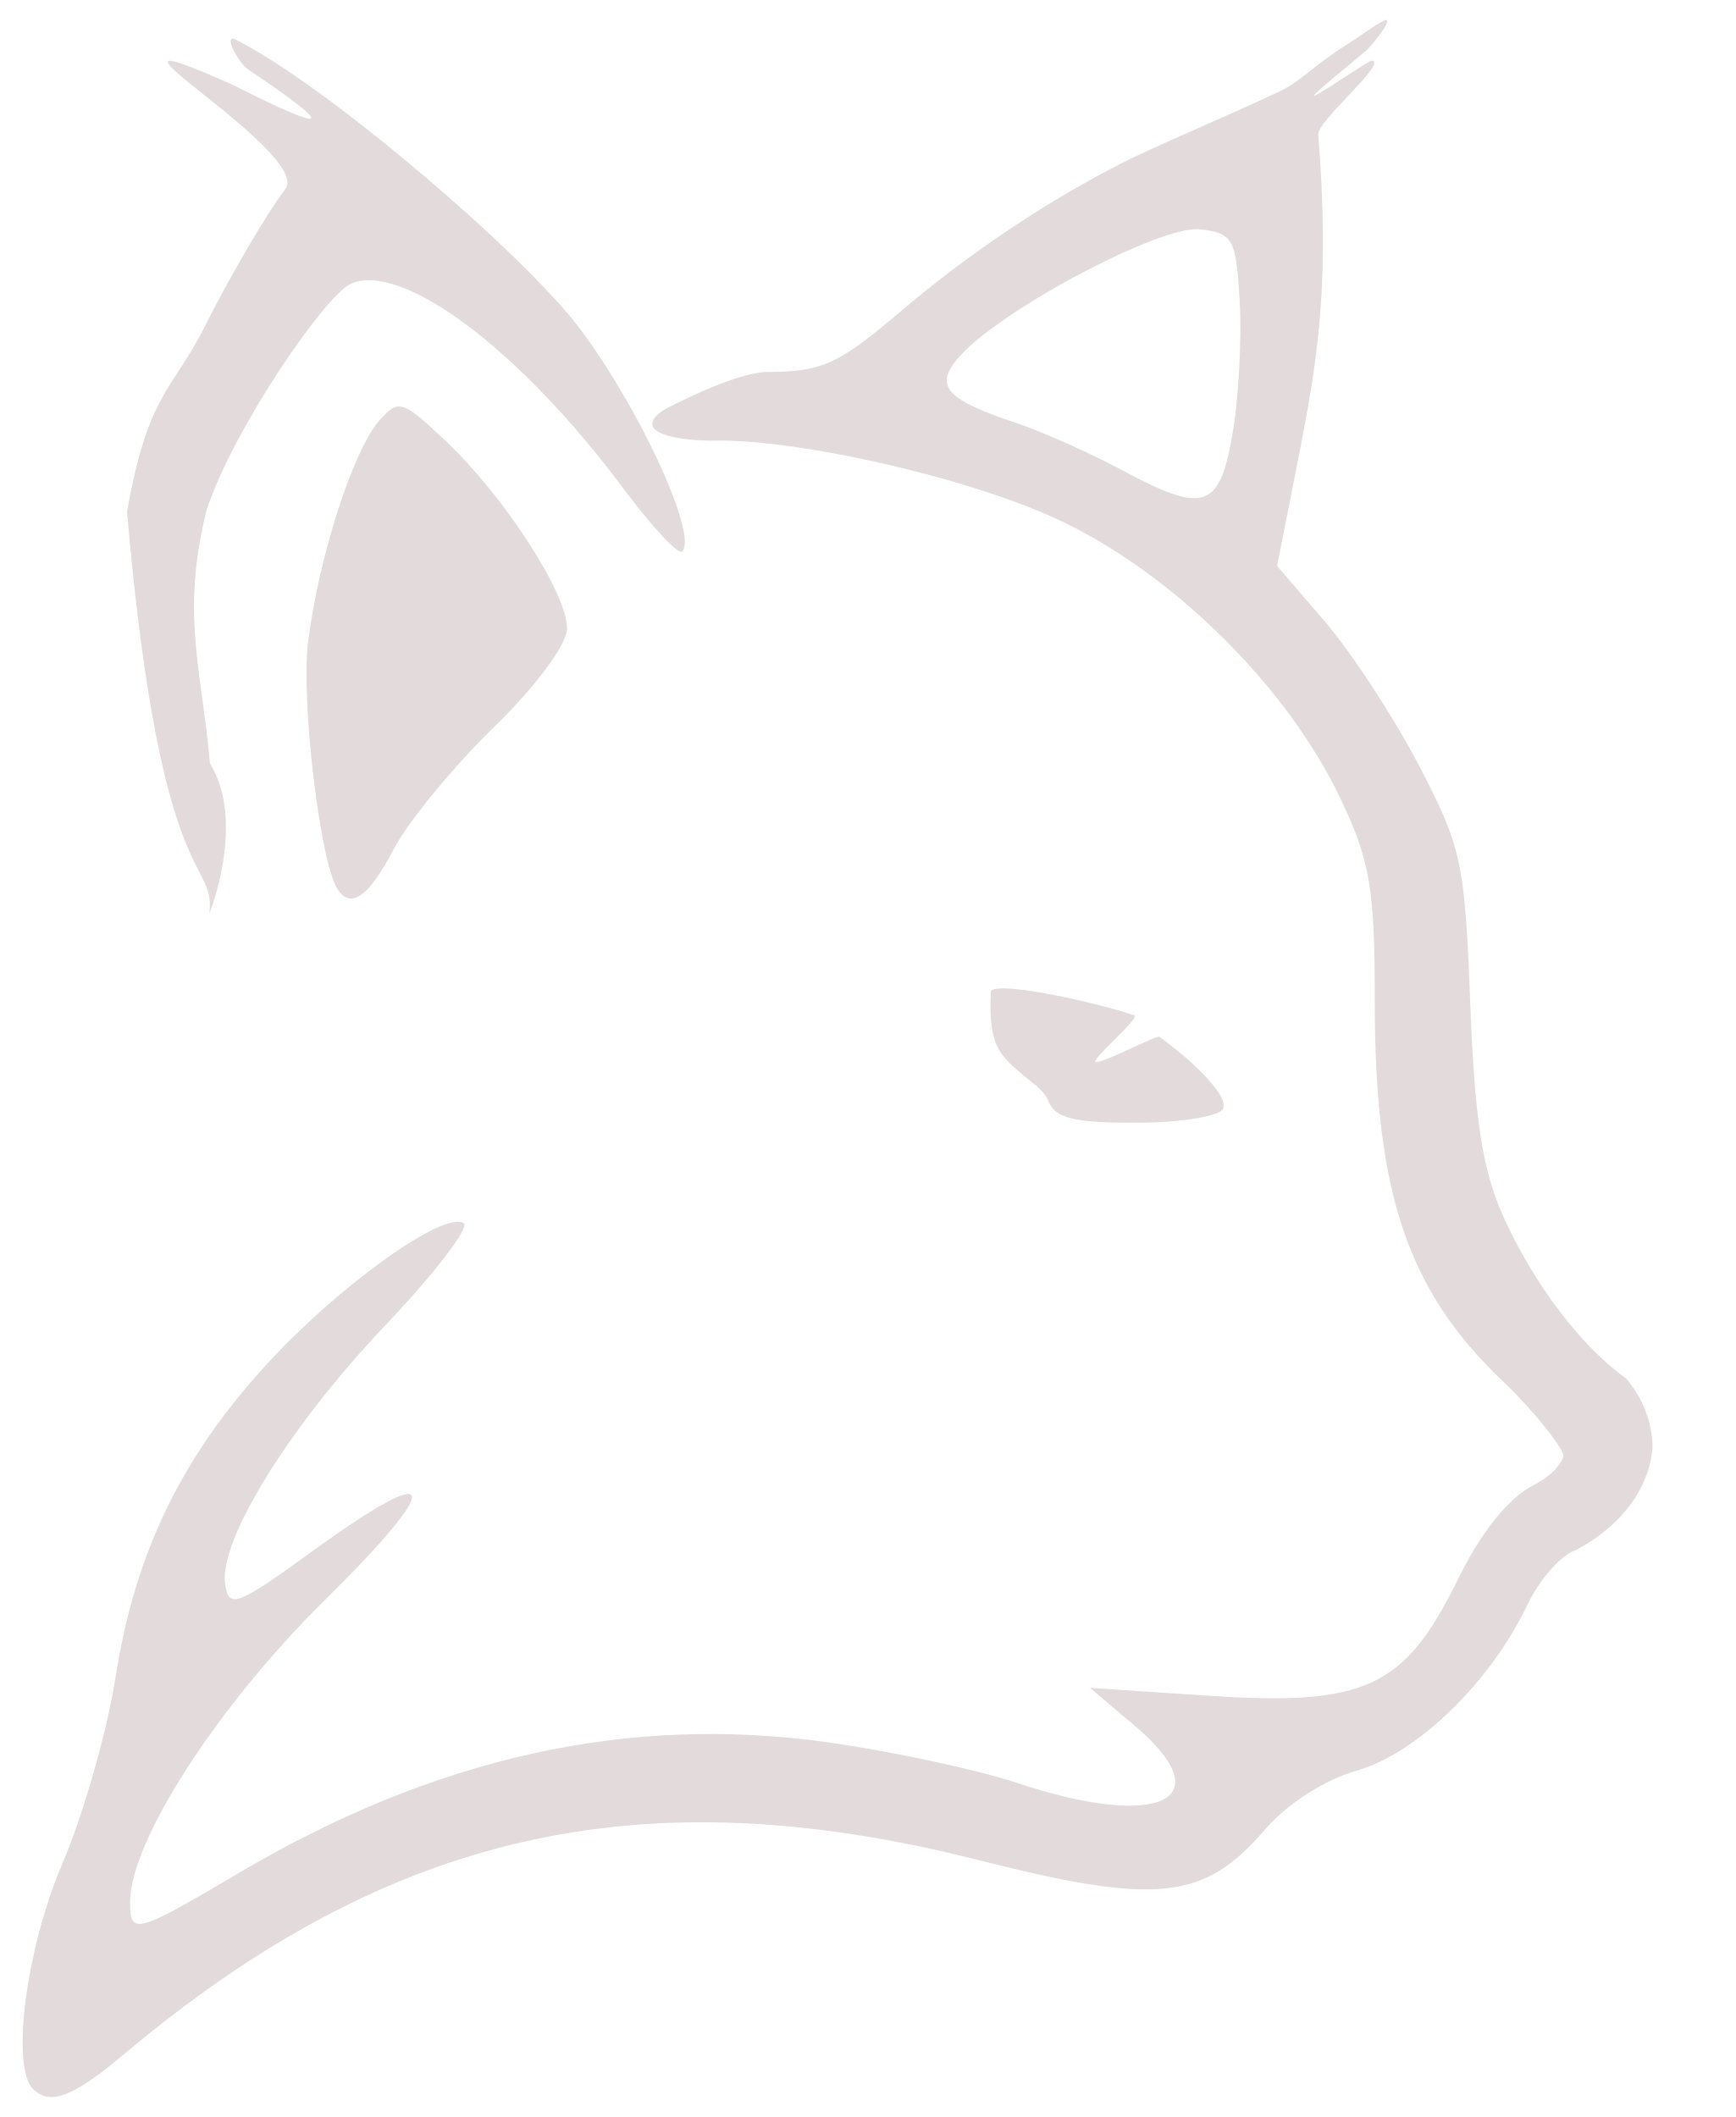
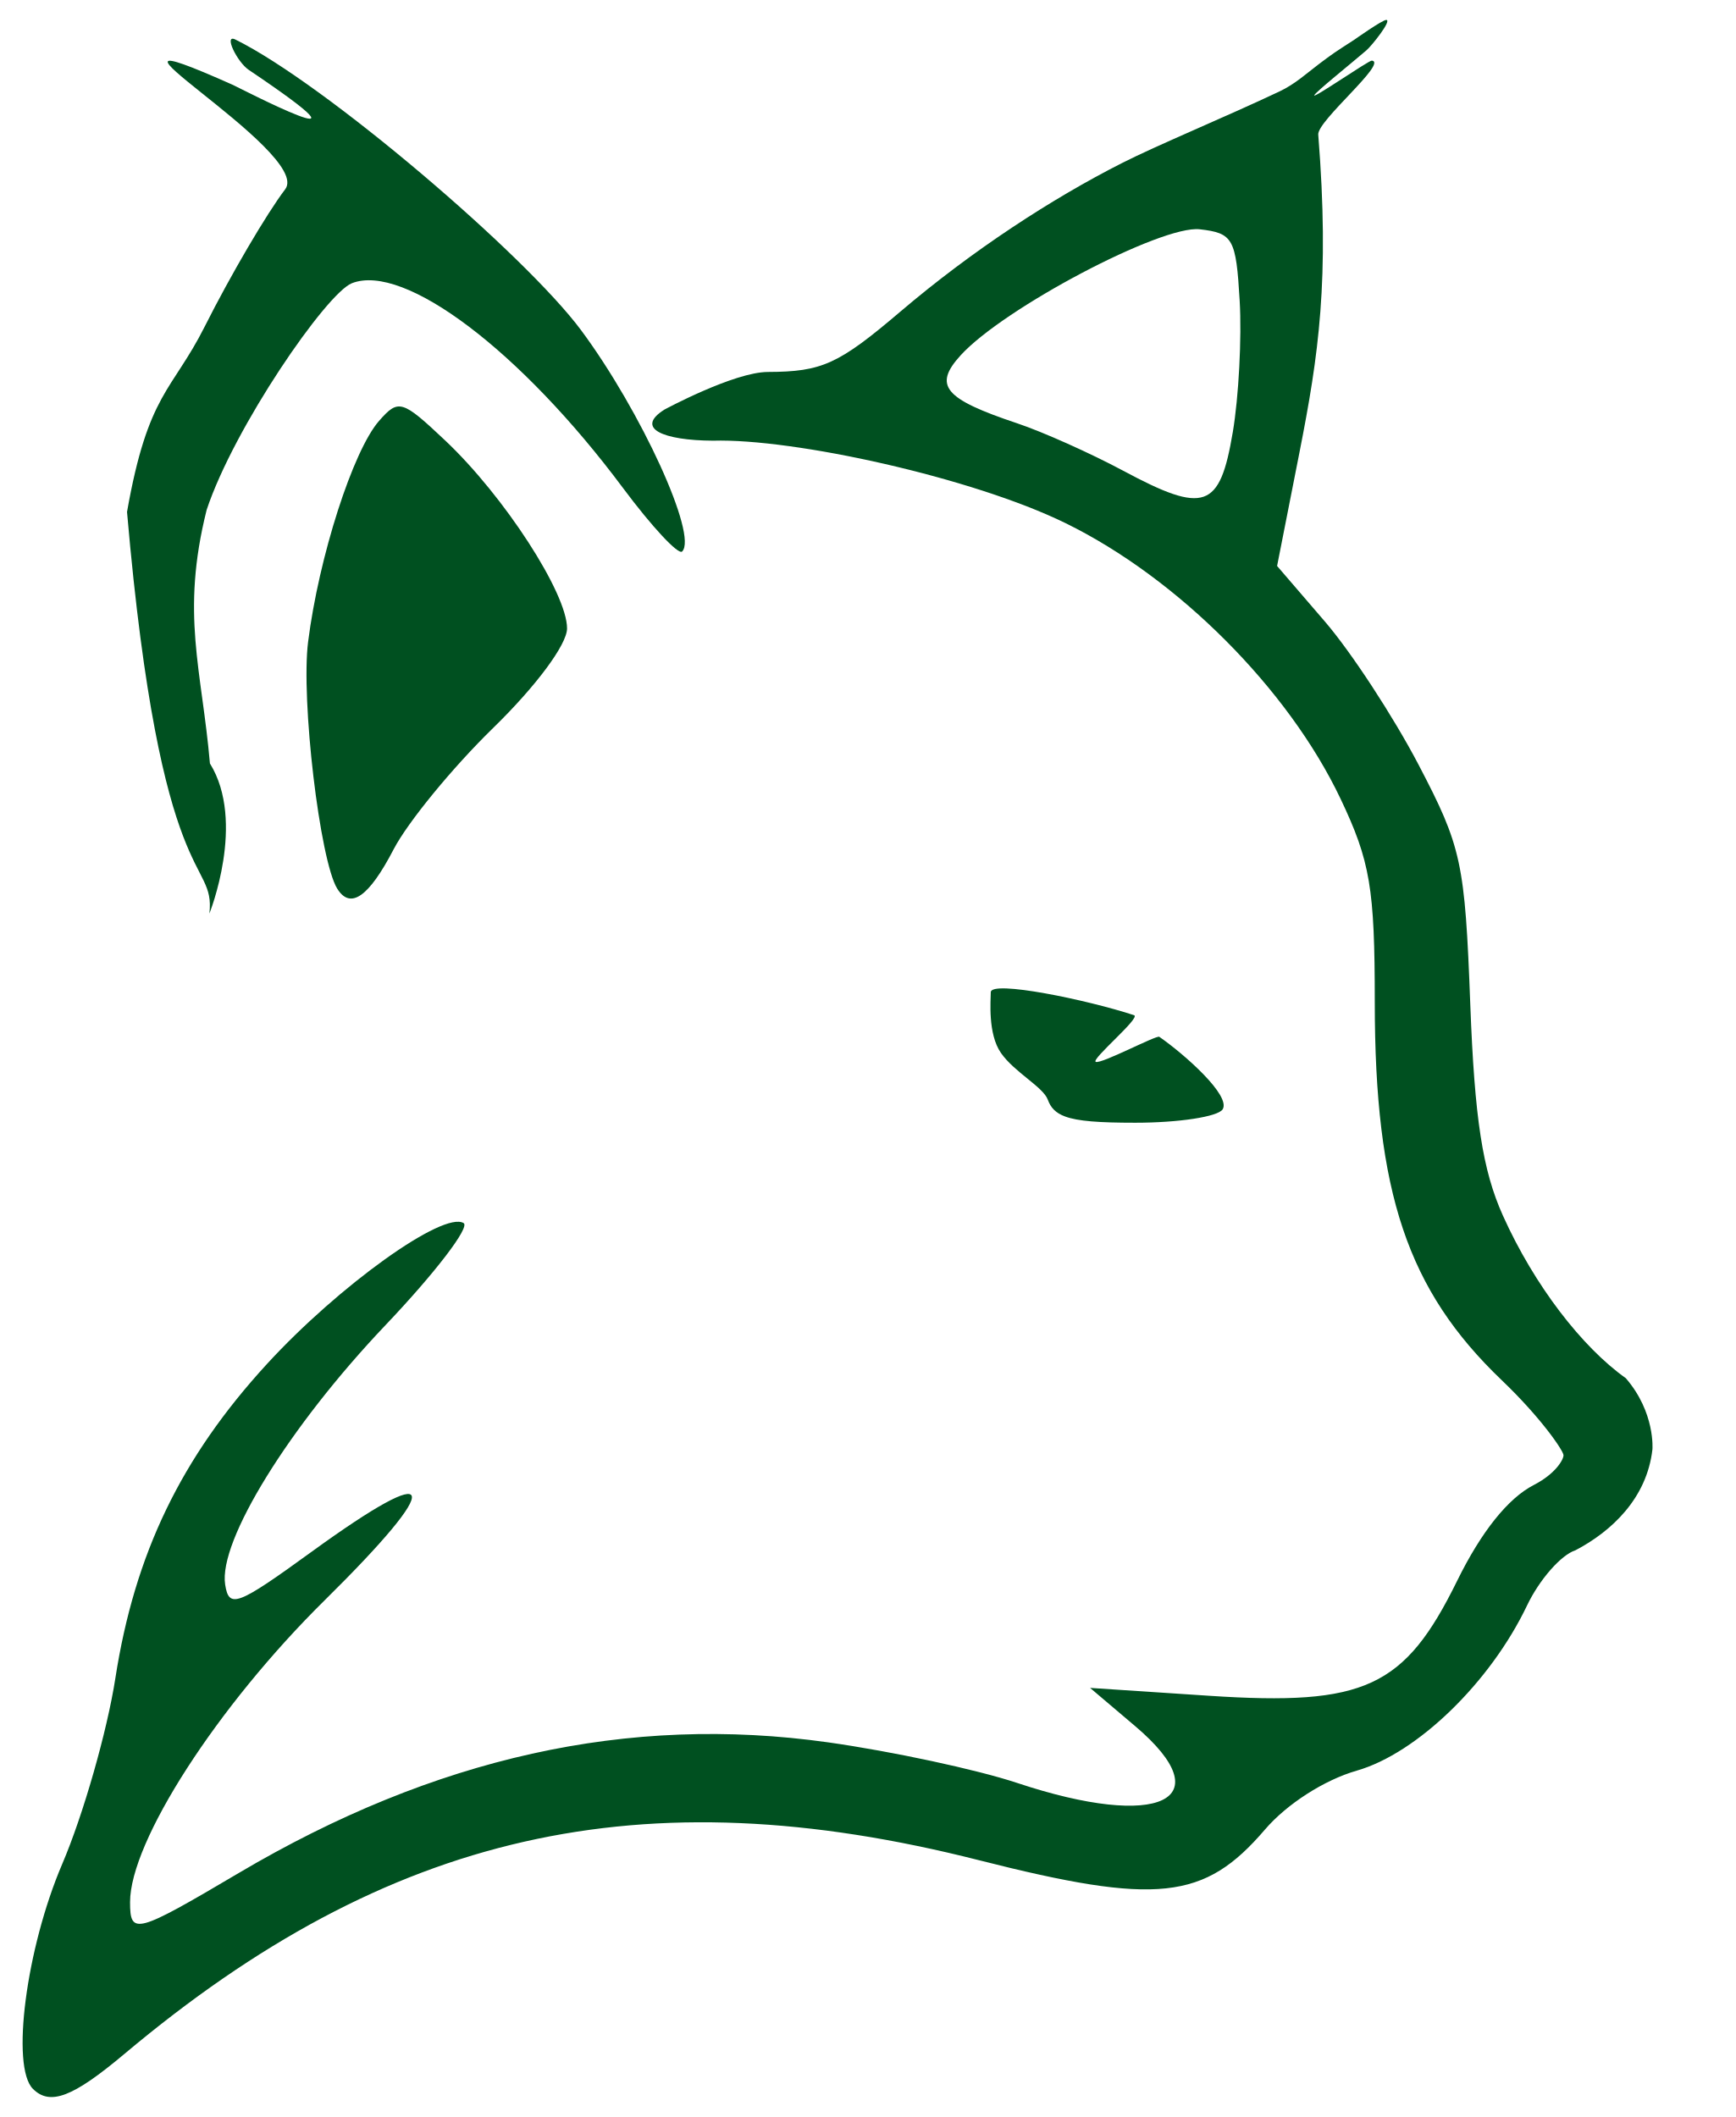
- <svg xmlns="http://www.w3.org/2000/svg" width="164mm" height="200mm" viewBox="0 0 164 200" version="1.1" id="svg10978">
+ <svg xmlns="http://www.w3.org/2000/svg" viewBox="0 0 164 200" version="1.1" id="svg10978">
  <defs id="defs10972" />
  <g id="layer1" transform="translate(0,-97)">
-     <path style="fill:#e3dbdb;fill-opacity:1;stroke-width:1.248" d="m 3.114,294.346 c -2.103,-2.093 -0.648,-13.275 2.766,-21.253 1.98,-4.627 4.238,-12.522 5.018,-17.544 1.826,-11.754 6.204,-20.837 14.301,-29.667 6.802,-7.419 16.691,-14.506 18.601,-13.331 0.618,0.38 -2.701,4.715 -7.376,9.632 -9.112,9.585 -15.799,20.406 -15.153,24.521 0.361,2.296 1.131,2.002 8.197,-3.125 12.109,-8.787 12.653,-6.695 1.198,4.61 -10.155,10.022 -18.379,22.782 -18.379,28.516 0,3.139 0.542,2.993 10.248,-2.744 18.528,-10.952 36.835,-15.014 55.688,-12.357 6.048,0.853 14.093,2.58 17.877,3.839 13.442,4.472 19.378,1.618 11.148,-5.361 l -4.268,-3.62 11.258,0.744 c 14.704,0.972 18.457,-0.769 23.419,-10.861 2.287,-4.652 4.807,-7.802 7.245,-9.056 2.055,-1.058 2.802,-2.394 2.802,-2.807 0,-0.413 -2.107,-3.526 -5.826,-7.081 -8.914,-8.522 -12.003,-17.721 -12.003,-35.743 0,-10.754 -0.429,-13.295 -3.244,-19.216 -4.926,-10.361 -15.38,-20.834 -25.972,-26.02 -8.822,-4.319 -25.687,-8.014 -33.303,-7.789 -4.722,-0.026 -7.401,-1.167 -4.587,-2.938 0,0 6.562,-3.545 9.774,-3.555 5.111,-0.017 6.672,-0.728 12.509,-5.696 6.84,-5.822 14.337,-10.688 20.943,-14.04 3.352,-1.701 9.777,-4.352 14.883,-6.767 1.48,-0.7 2.573,-1.72 3.697,-2.567 1.361,-1.026 1.463,-1.088 3.386,-2.33 0,0 2.647,-1.877 3.004,-1.858 0.549,0.029 -1.37,2.437 -1.879,2.873 -1.661,1.422 -4.739,3.888 -4.927,4.24 -0.231,0.434 5.163,-3.309 5.444,-3.271 1.518,0.205 -5.171,5.691 -5.068,6.992 1.089,13.718 0.037,20.827 -1.774,30.022 l -2.114,10.731 4.519,5.253 c 2.485,2.889 6.47,8.982 8.855,13.541 4.058,7.756 4.371,9.207 4.876,22.602 0.408,10.817 1.159,15.692 3.074,19.956 2.987,6.651 7.51,12.464 11.621,15.382 2.801,3.25 2.513,6.724 2.513,6.724 -0.524,4.622 -3.86,7.744 -7.264,9.529 -1.355,0.428 -3.416,2.776 -4.58,5.217 -3.464,7.264 -10.377,13.969 -16.087,15.605 -3.063,0.878 -6.607,3.152 -8.674,5.567 -5.724,6.686 -10.197,7.164 -27.041,2.889 -31.853,-8.084 -55.748,-2.663 -80.71,18.31 -4.865,4.087 -7.018,4.91 -8.636,3.301 z M 116.46,137.843 c 0.563,-3.344 0.857,-8.939 0.652,-12.435 -0.344,-5.881 -0.626,-6.385 -3.771,-6.746 -3.622,-0.415 -18.534,7.447 -22.597,11.913 -2.6,2.858 -1.557,4.109 5.355,6.418 2.408,0.805 6.911,2.82 10.008,4.478 7.698,4.124 9.131,3.622 10.352,-3.63 z m -17.475,63.048 c -0.434,-1.198 -3.16,-2.596 -4.424,-4.413 -1.264,-1.817 -0.962,-4.987 -0.962,-5.737 0,-1.17 9.14,0.719 13.539,2.169 0.669,0.22 -4.121,4.201 -3.619,4.408 0.532,0.22 5.739,-2.549 6.001,-2.367 2.399,1.666 6.785,5.561 5.984,6.85 -0.433,0.697 -4.149,1.267 -8.258,1.267 -3.414,0 -5.416,-0.142 -6.624,-0.588 -0.908,-0.335 -1.366,-0.842 -1.637,-1.591 z M 19.782,183.302 c 0.583,-5.359 -4.625,-1.505 -7.782,-37.937 1.985,-11.272 4.26,-11.391 7.341,-17.518 2.432,-4.837 5.852,-10.671 7.6,-12.964 2.69,-3.529 -22.253,-17.588 -4.929,-9.857 0.446,0.199 15.387,7.928 1.489,-1.423 -1.106,-0.744 -2.409,-3.433 -1.263,-2.867 8.477,4.182 27.4,20.37 32.666,27.47 5.673,7.65 11.037,19.403 9.537,20.896 -0.353,0.351 -2.865,-2.346 -5.582,-5.993 -9.656,-12.961 -20.684,-21.293 -25.615,-19.352 -2.411,0.949 -11.137,13.618 -13.722,21.415 -2.468,9.862 -0.458,15.073 0.309,23.951 3.433,5.53 -0.048,14.179 -0.048,14.179 z m 12.078,-2.344 c -1.647,-2.652 -3.444,-17.866 -2.754,-23.32 1.015,-8.03 4.239,-18.065 6.707,-20.879 1.833,-2.09 2.169,-1.99 6.257,1.867 5.559,5.246 11.5,14.411 11.5,17.742 0,1.513 -2.918,5.444 -6.979,9.403 -3.839,3.742 -8.072,8.904 -9.407,11.471 -2.341,4.5 -4.081,5.715 -5.322,3.717 z" id="path10961" />
+     <path style="fill:#005020;fill-opacity:1;stroke-width:1.248" d="m 3.114,294.346 c -2.103,-2.093 -0.648,-13.275 2.766,-21.253 1.98,-4.627 4.238,-12.522 5.018,-17.544 1.826,-11.754 6.204,-20.837 14.301,-29.667 6.802,-7.419 16.691,-14.506 18.601,-13.331 0.618,0.38 -2.701,4.715 -7.376,9.632 -9.112,9.585 -15.799,20.406 -15.153,24.521 0.361,2.296 1.131,2.002 8.197,-3.125 12.109,-8.787 12.653,-6.695 1.198,4.61 -10.155,10.022 -18.379,22.782 -18.379,28.516 0,3.139 0.542,2.993 10.248,-2.744 18.528,-10.952 36.835,-15.014 55.688,-12.357 6.048,0.853 14.093,2.58 17.877,3.839 13.442,4.472 19.378,1.618 11.148,-5.361 l -4.268,-3.62 11.258,0.744 c 14.704,0.972 18.457,-0.769 23.419,-10.861 2.287,-4.652 4.807,-7.802 7.245,-9.056 2.055,-1.058 2.802,-2.394 2.802,-2.807 0,-0.413 -2.107,-3.526 -5.826,-7.081 -8.914,-8.522 -12.003,-17.721 -12.003,-35.743 0,-10.754 -0.429,-13.295 -3.244,-19.216 -4.926,-10.361 -15.38,-20.834 -25.972,-26.02 -8.822,-4.319 -25.687,-8.014 -33.303,-7.789 -4.722,-0.026 -7.401,-1.167 -4.587,-2.938 0,0 6.562,-3.545 9.774,-3.555 5.111,-0.017 6.672,-0.728 12.509,-5.696 6.84,-5.822 14.337,-10.688 20.943,-14.04 3.352,-1.701 9.777,-4.352 14.883,-6.767 1.48,-0.7 2.573,-1.72 3.697,-2.567 1.361,-1.026 1.463,-1.088 3.386,-2.33 0,0 2.647,-1.877 3.004,-1.858 0.549,0.029 -1.37,2.437 -1.879,2.873 -1.661,1.422 -4.739,3.888 -4.927,4.24 -0.231,0.434 5.163,-3.309 5.444,-3.271 1.518,0.205 -5.171,5.691 -5.068,6.992 1.089,13.718 0.037,20.827 -1.774,30.022 l -2.114,10.731 4.519,5.253 c 2.485,2.889 6.47,8.982 8.855,13.541 4.058,7.756 4.371,9.207 4.876,22.602 0.408,10.817 1.159,15.692 3.074,19.956 2.987,6.651 7.51,12.464 11.621,15.382 2.801,3.25 2.513,6.724 2.513,6.724 -0.524,4.622 -3.86,7.744 -7.264,9.529 -1.355,0.428 -3.416,2.776 -4.58,5.217 -3.464,7.264 -10.377,13.969 -16.087,15.605 -3.063,0.878 -6.607,3.152 -8.674,5.567 -5.724,6.686 -10.197,7.164 -27.041,2.889 -31.853,-8.084 -55.748,-2.663 -80.71,18.31 -4.865,4.087 -7.018,4.91 -8.636,3.301 z M 116.46,137.843 c 0.563,-3.344 0.857,-8.939 0.652,-12.435 -0.344,-5.881 -0.626,-6.385 -3.771,-6.746 -3.622,-0.415 -18.534,7.447 -22.597,11.913 -2.6,2.858 -1.557,4.109 5.355,6.418 2.408,0.805 6.911,2.82 10.008,4.478 7.698,4.124 9.131,3.622 10.352,-3.63 z m -17.475,63.048 c -0.434,-1.198 -3.16,-2.596 -4.424,-4.413 -1.264,-1.817 -0.962,-4.987 -0.962,-5.737 0,-1.17 9.14,0.719 13.539,2.169 0.669,0.22 -4.121,4.201 -3.619,4.408 0.532,0.22 5.739,-2.549 6.001,-2.367 2.399,1.666 6.785,5.561 5.984,6.85 -0.433,0.697 -4.149,1.267 -8.258,1.267 -3.414,0 -5.416,-0.142 -6.624,-0.588 -0.908,-0.335 -1.366,-0.842 -1.637,-1.591 z M 19.782,183.302 c 0.583,-5.359 -4.625,-1.505 -7.782,-37.937 1.985,-11.272 4.26,-11.391 7.341,-17.518 2.432,-4.837 5.852,-10.671 7.6,-12.964 2.69,-3.529 -22.253,-17.588 -4.929,-9.857 0.446,0.199 15.387,7.928 1.489,-1.423 -1.106,-0.744 -2.409,-3.433 -1.263,-2.867 8.477,4.182 27.4,20.37 32.666,27.47 5.673,7.65 11.037,19.403 9.537,20.896 -0.353,0.351 -2.865,-2.346 -5.582,-5.993 -9.656,-12.961 -20.684,-21.293 -25.615,-19.352 -2.411,0.949 -11.137,13.618 -13.722,21.415 -2.468,9.862 -0.458,15.073 0.309,23.951 3.433,5.53 -0.048,14.179 -0.048,14.179 z m 12.078,-2.344 c -1.647,-2.652 -3.444,-17.866 -2.754,-23.32 1.015,-8.03 4.239,-18.065 6.707,-20.879 1.833,-2.09 2.169,-1.99 6.257,1.867 5.559,5.246 11.5,14.411 11.5,17.742 0,1.513 -2.918,5.444 -6.979,9.403 -3.839,3.742 -8.072,8.904 -9.407,11.471 -2.341,4.5 -4.081,5.715 -5.322,3.717 z" id="path10961" />
  </g>
</svg>
